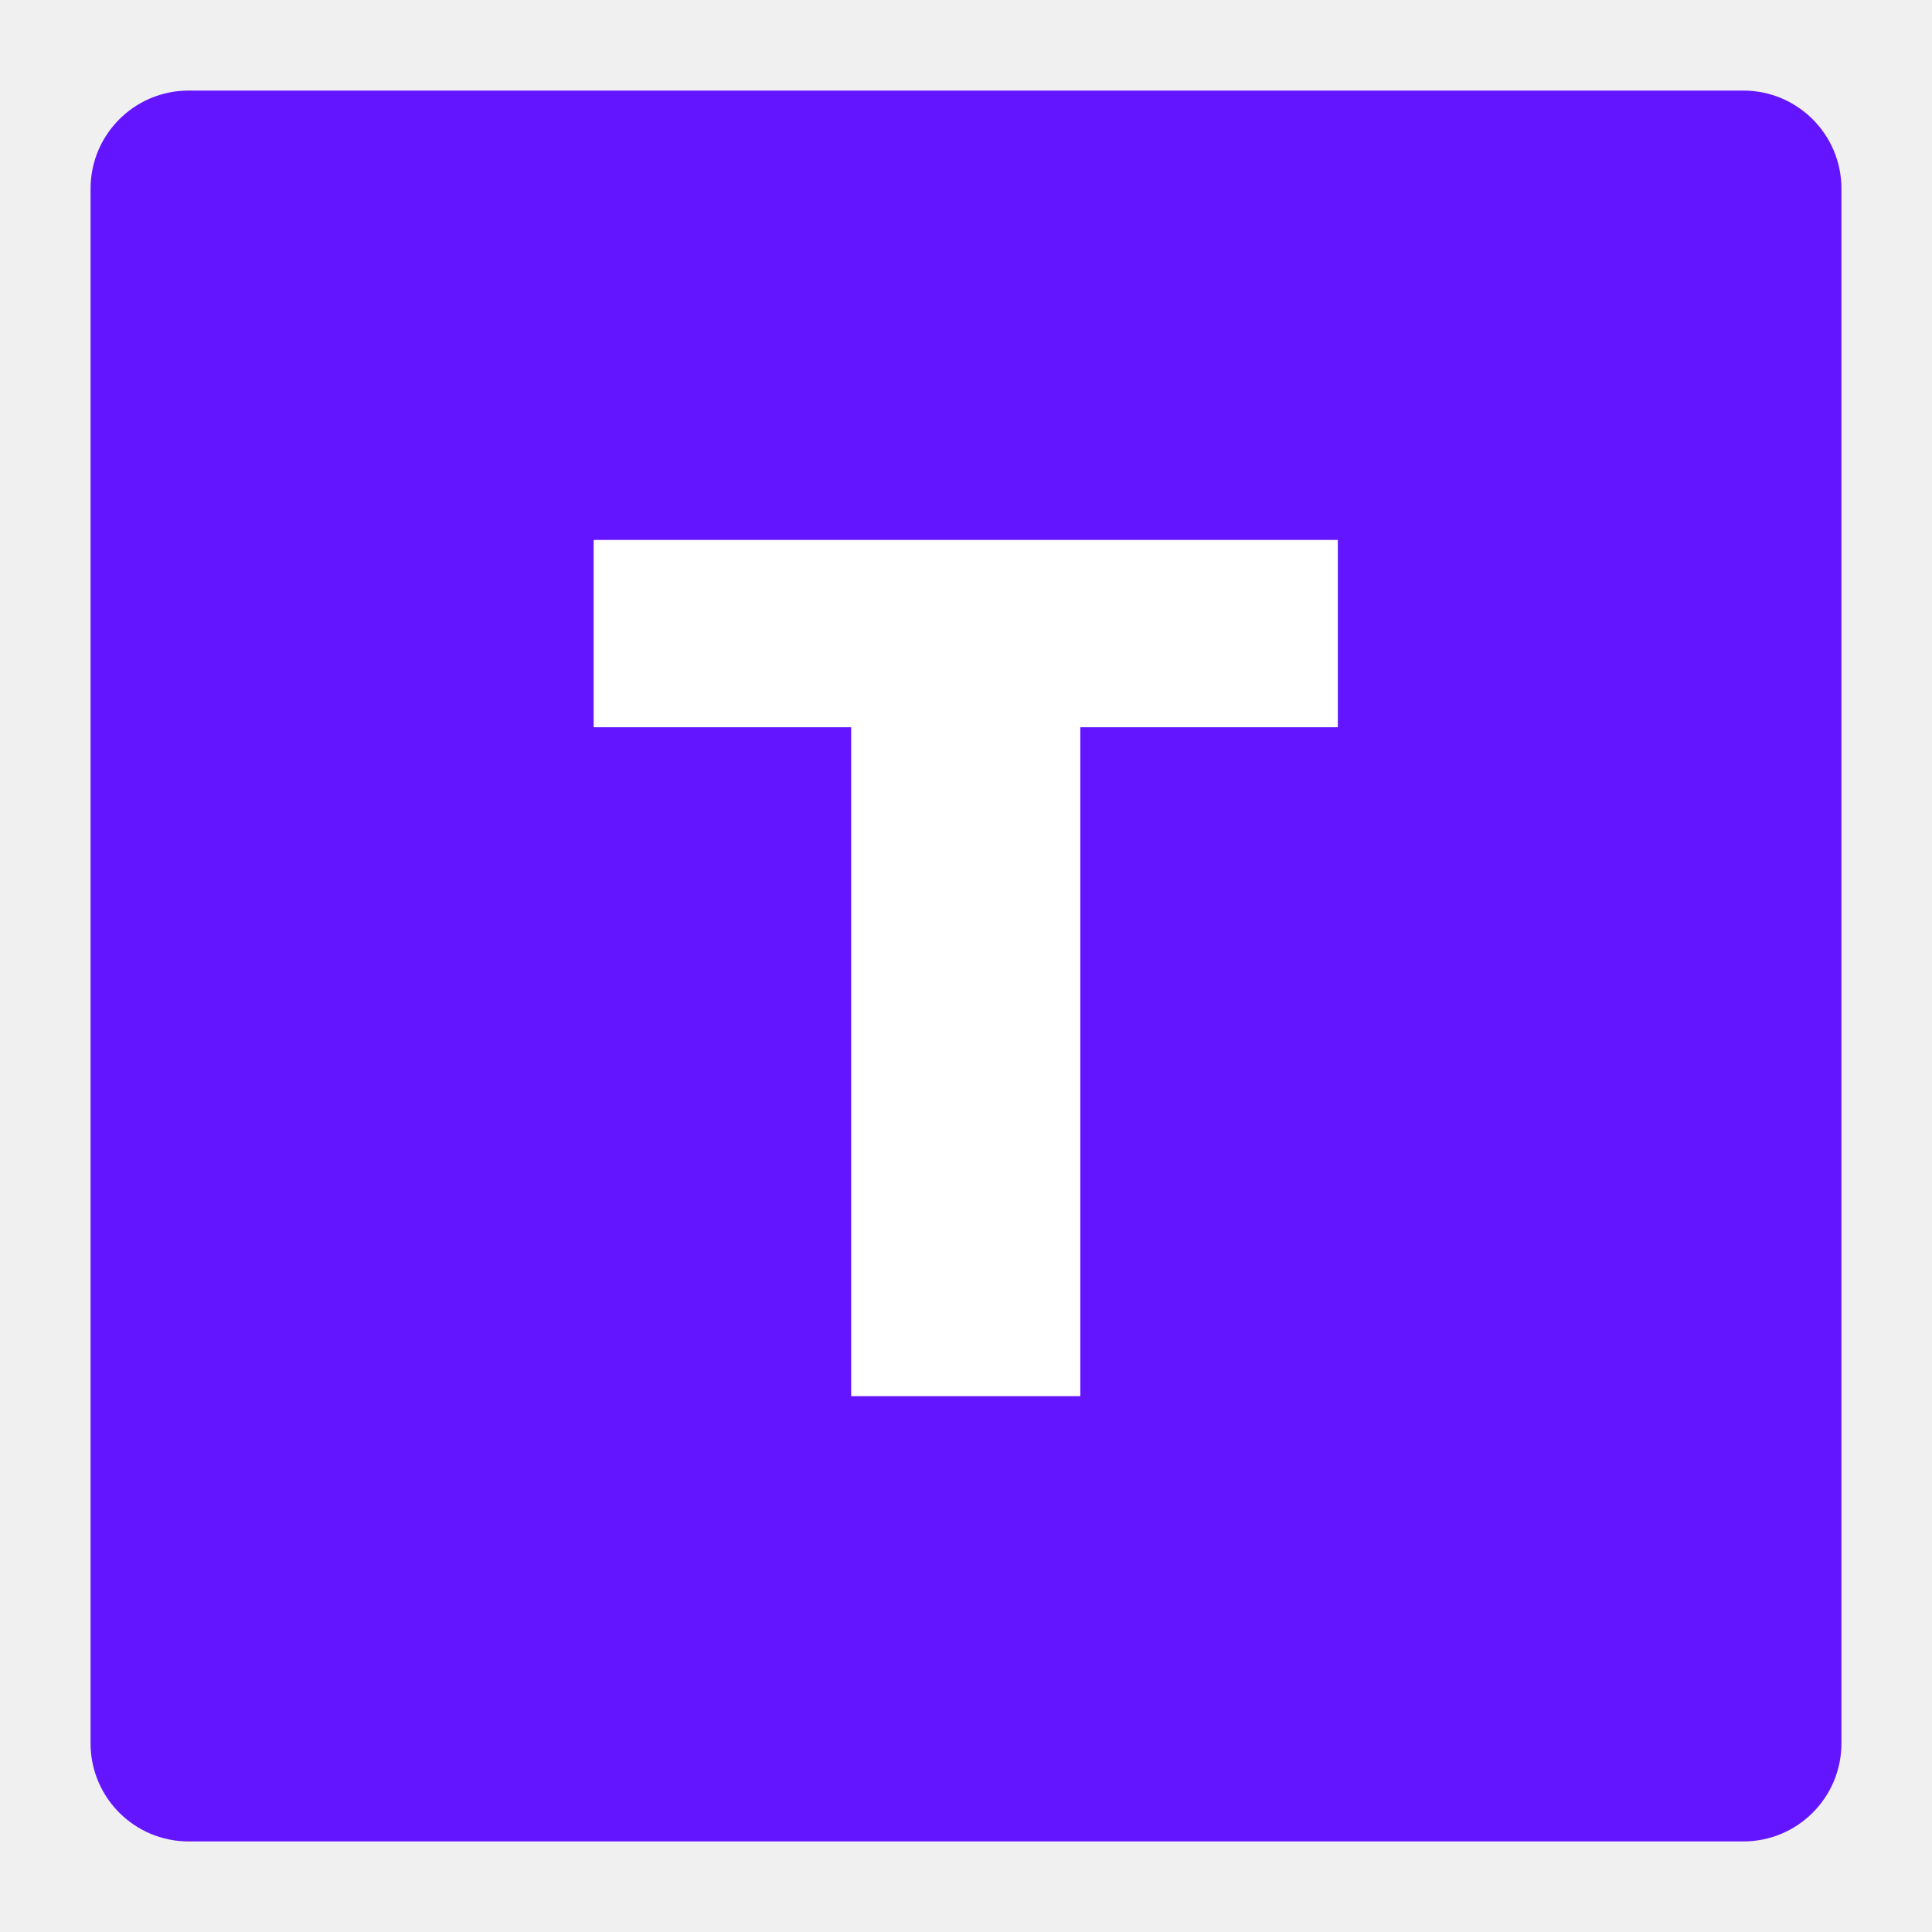
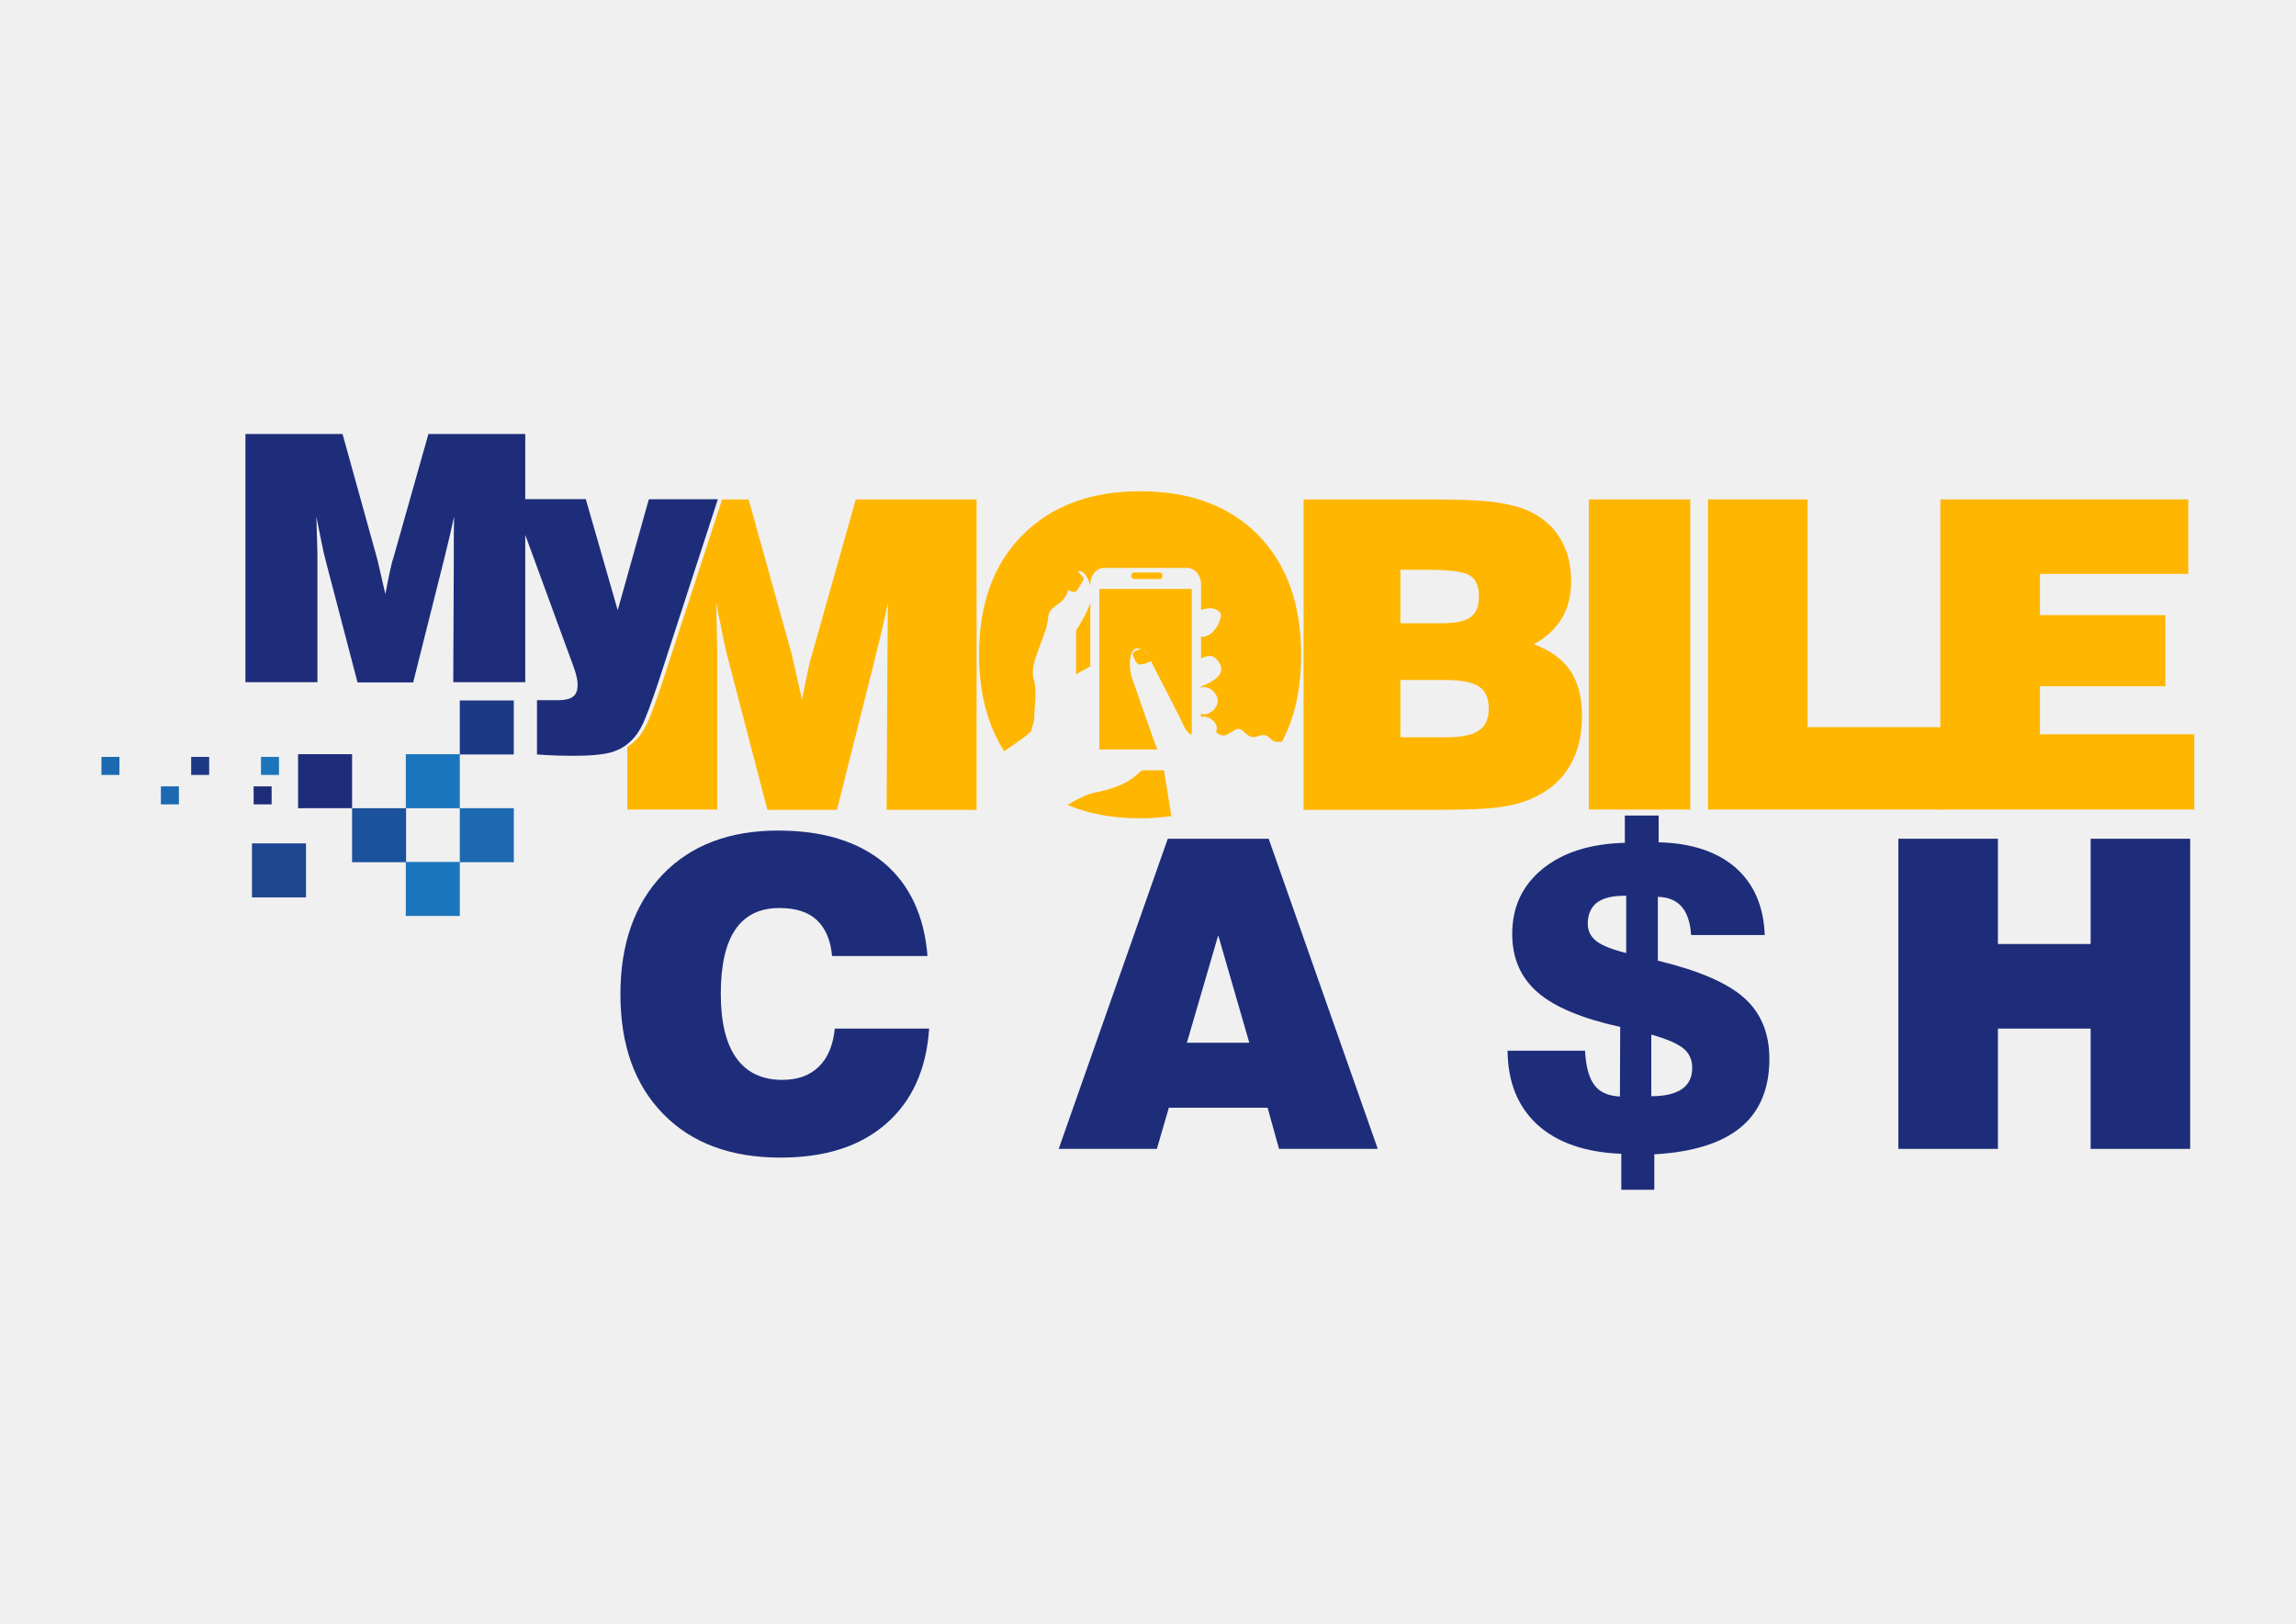
- <svg xmlns="http://www.w3.org/2000/svg" width="256" height="256" viewBox="0 0 256 256" fill="none">
-   <rect x="12" y="12" width="232" height="232" rx="13" fill="#6415FF" />
-   <path d="M78.661 96.364H112.786V185H143.144V96.364H177.269V71.546H78.661V96.364Z" fill="white" />
+ <svg xmlns="http://www.w3.org/2000/svg" version="1.1" id="Layer_1" x="0px" y="0px" viewBox="0 0 841.9 595.3" style="enable-background:new 0 0 841.9 595.3;" xml:space="preserve">
+   <style type="text/css">
+ 	.st0{fill:#FFB600;}
+ 	.st1{fill:#1E2D7A;}
+ 	.st2{fill:#1D3985;}
+ 	.st3{fill:#1B75BC;}
+ 	.st4{fill:#1C69B1;}
+ 	.st5{fill:#1C519B;}
+ 	.st6{fill:#1D4590;}
+ 	.st7{fill:#FFFFFF;}
+ </style>
+   <g>
+     <rect x="168.6" y="256.8" class="st2" width="19.8" height="19.8" />
+     <rect x="148.8" y="276.5" class="st3" width="19.8" height="19.8" />
+     <rect x="109.3" y="276.5" class="st1" width="19.8" height="19.8" />
+     <rect x="168.6" y="296.3" class="st4" width="19.8" height="19.8" />
+     <rect x="129.1" y="296.3" class="st5" width="19.8" height="19.8" />
+     <rect x="148.8" y="316" class="st3" width="19.8" height="19.8" />
+     <rect x="92.4" y="309.2" class="st6" width="19.8" height="19.8" />
+     <rect x="95.7" y="277.5" class="st3" width="6.6" height="6.6" />
+     <rect x="93" y="288.3" class="st1" width="6.6" height="6.6" />
+     <rect x="59" y="288.3" class="st4" width="6.6" height="6.6" />
+     <rect x="70.1" y="277.5" class="st2" width="6.6" height="6.6" />
+     <rect x="37.2" y="277.5" class="st4" width="6.6" height="6.6" />
+     <path class="st0" d="M313.8,183.1l-16.1,57c-0.5,1.4-1,3.6-1.6,6.4c-0.6,2.9-1.3,6.2-2,10c-1.1-4.8-2-8.6-2.6-11.4   c-0.6-2.8-1-4.5-1.2-5.3l-15.8-56.7h-9.7L243,249.8c-2.5,7.5-4.4,12.6-5.7,15.4c-1.3,2.8-2.8,4.9-4.3,6.3c-0.9,0.9-1.9,1.7-3,2.4   v22.9h33V242c0-2.1,0-4.9-0.1-8.4c-0.1-3.5-0.2-7.7-0.3-12.6c1.1,5.4,2,9.8,2.6,13c0.7,3.2,1.3,6,2,8.5l14.2,54.4h25.5l14-55.7   l0.2-1c1.8-7,3.3-13.4,4.5-19.2c-0.1,3.4-0.1,6.8-0.1,10c0,3.2-0.1,6.5-0.1,9.9l-0.3,56h33V183.1H313.8z" />
+     <path class="st0" d="M399.8,221v23.3c-2.7,1.4-5.2,2.9-5.2,2.9v-16.1C394.6,231.1,398.3,225.6,399.8,221z" />
+     <path class="st0" d="M415.9,212.3c-0.6,0-1.1-0.5-1.1-1.2c0-0.7,0.5-1.2,1.1-1.2h9.4c0.6,0,1,0.5,1,1.2c0,0.6-0.5,1.2-1,1.2H415.9z   " />
+     <path class="st0" d="M426.8,282.4c0.7,4.3,2.1,12.8,2.7,16.8c-3.6,0.5-7.4,0.8-11.4,0.8c-10.1,0-18.9-1.6-26.7-4.9   c3.6-2.1,7.3-4,10-4.5c11.6-2.3,14.4-5.7,17.3-8.2H426.8z" />
+     <path class="st0" d="M403.1,215.9v58.9h21.3c-1-2.6-2-5.2-2.9-7.9c-2.2-6.2-4.3-12.4-6.5-18.6c-1-2.7-1.7-12.3,3.5-10.3   c0,0-0.1,0-0.1,0c-1.2,0.2-2.5,0.7-3.1,1.6c0,0,1,3.8,2.4,4c1.4,0.2,4.4-1.2,4.4-1.2c0.3,0.7,0.6,1.3,0.9,1.9   c3.3,6.4,6.6,12.9,9.9,19.3c0.8,1.6,1.8,4.7,3.6,5.5c0.2,0.1,0.3,0.1,0.5,0.2v-53.4H403.1z M419.3,238.4c-0.2-0.1-0.4-0.2-0.6-0.3   C418.9,238.2,419.1,238.2,419.3,238.4c0.9,0.3,1.5,1.2,2,2.2C420.7,239.6,420,238.8,419.3,238.4z" />
+     <path class="st0" d="M421.2,240.6c-0.5-1-1.2-1.8-2-2.2c-0.2-0.1-0.4-0.2-0.6-0.3c0.2,0,0.4,0.1,0.6,0.2   C420.1,238.7,420.7,239.6,421.2,240.6z" />
+     <path class="st0" d="M477.1,240.1c0,12.3-2.3,22.9-7,31.8c-1.6,0.1-2.9,0.4-4.5-1.3c-2.6-2.6-4.3,0.2-6.9-0.5   c-2.5-0.7-3.4-4.5-6.5-2.1c-1.9,0.9-3.1,2.5-5.3,1.1c-0.3-0.2-0.7-0.4-1-0.7c0.2-0.4,0.3-0.9,0.3-1.4c0-2.4-2.7-4.3-4.9-4.3   c-0.3,0-0.6,0.1-0.9,0.2v-1.3c0.3,0.2,0.8,0.3,1.2,0.3c2.1,0,4.9-2.2,4.9-5c0-2.7-2.7-5-4.9-5c-0.5,0-0.9,0.1-1.2,0.3v-0.5   c0.5-0.2,1-0.4,1.6-0.7c5.4-2.4,7.8-5.4,3.9-9.5c-1.8-2-4.7-0.5-5.5-0.1v-7.9c3.8,0.1,6.3-3.7,7.2-7c0.8-2.7-2.8-3.4-2.8-3.4   c-1.4-0.3-3,0-4.4,0.6v-9.6c0-3.2-2.3-5.9-5.1-5.9h-30.4c-2.8,0-5.1,2.7-5.1,5.9v0.9c-0.4-2.1-1.3-4.1-2.9-5.3   c-0.5-0.4-1.1-0.4-1.6,0c1,0.7,2.2,2.5,2.2,2.5s-2.3,4-2.9,4.6c-0.6,0.6-1.8,0-1.8,0l-1.1-0.5c-0.6,1.6-0.4,1.3-0.6,1.6   c-2.1,4.5-6.5,3.9-6.8,8.8c-0.4,6.1-6.9,16.4-5.4,21.7c1.5,4.9,0.4,10.2,0.3,15.3c0,1.4-1.1,3.4-1,4.3c-1.3,1.5-6,4.7-10,7.4   c-6.1-9.6-9.2-21.4-9.2-35.4c0-18.5,5.3-33.2,15.9-43.8c10.6-10.7,25-16.1,43.3-16.1c18.2,0,32.6,5.4,43.2,16.1   C471.9,207,477.1,221.6,477.1,240.1z" />
+     <path class="st0" d="M478,296.9V183.1h46.6c10,0,17.3,0.3,21.9,0.8c4.6,0.5,8.5,1.4,11.8,2.5c5.8,2.2,10.2,5.5,13.2,10.1   c3.1,4.6,4.6,10.1,4.6,16.7c0,5.1-1.1,9.6-3.4,13.5c-2.3,3.8-5.7,7-10.3,9.5c6,2.2,10.5,5.4,13.4,9.7c2.9,4.3,4.3,9.9,4.3,16.8   c0,6.7-1.4,12.6-4.2,17.6c-2.8,5-6.9,8.8-12.2,11.5c-3.6,1.9-7.7,3.2-12.4,3.9c-4.6,0.8-12.3,1.2-23,1.2H478z M513.4,228.5h15.1   c5,0,8.6-0.7,10.7-2.2c2.1-1.5,3.1-4,3.1-7.6c0-3.8-1.1-6.3-3.3-7.7c-2.2-1.4-7.3-2.1-15.4-2.1h-10.1V228.5z M513.4,270.3h16.9   c5.6,0,9.6-0.8,12-2.5c2.4-1.6,3.6-4.3,3.6-8.1c0-3.8-1.2-6.4-3.6-8c-2.4-1.6-6.5-2.4-12.2-2.4h-16.6V270.3z" />
+     <path class="st0" d="M582.6,296.9V183.1h37.2v113.7H582.6z" />
+     <path class="st0" d="M626.3,296.9V183.1h36.5v83.5h49.6v30.2H626.3z" />
+     <path class="st0" d="M711.5,296.9V183.1h90.9v27.3H748v15.1h46v26.1h-46v17.6h56.6v27.6H711.5z" />
+     <path class="st1" d="M306.1,377.1h34.6c-1,15-6.3,26.6-15.8,34.9c-9.5,8.3-22.4,12.4-38.7,12.4c-18.2,0-32.6-5.3-43-16   c-10.5-10.7-15.7-25.3-15.7-43.9c0-18.5,5.2-33.1,15.5-43.9c10.3-10.7,24.4-16.1,42.3-16.1c16.5,0,29.4,4,38.9,11.9   c9.4,8,14.7,19.3,15.9,34.1h-35c-0.5-5.8-2.4-10.2-5.6-13.2c-3.2-3-7.8-4.4-13.7-4.4c-7.2,0-12.5,2.6-16.1,7.8   c-3.6,5.2-5.4,13.1-5.4,23.7c0,10.3,1.9,18.2,5.7,23.5c3.8,5.3,9.4,8,16.8,8c5.7,0,10.2-1.6,13.5-4.9   C303.6,387.8,305.5,383.1,306.1,377.1z" />
+     <path class="st1" d="M388.2,421.2l40-113.7h37l40,113.7H469l-4.2-15.1h-36.2l-4.4,15.1H388.2z M435.2,382.3h22.9l-11.4-39.4   L435.2,382.3z" />
+     <path class="st1" d="M594.5,436.1V423c-13.2-0.5-23.5-4.1-30.7-10.6c-7.2-6.6-10.9-15.6-11-27.2h28.4c0.3,5.9,1.5,10.1,3.5,12.7   c2,2.6,5.1,3.9,9.3,4.1l0.1-25.5c-14-3.1-24.1-7.3-30.3-12.7c-6.2-5.4-9.3-12.5-9.3-21.4c0-9.9,3.7-17.8,11.2-23.9   c7.4-6,17.5-9.2,30.1-9.5v-10h12.4v9.8c12,0.3,21.4,3.4,28.2,9.3c6.7,5.9,10.3,14.1,10.7,24.7h-27c-0.3-4.5-1.4-8-3.4-10.3   c-2-2.4-5-3.6-8.8-3.7v23.4c14.9,3.6,25.4,8.1,31.6,13.6c6.2,5.5,9.3,13,9.3,22.4c0,10.9-3.5,19.3-10.5,25.1   c-7,5.8-17.6,9.1-31.7,9.9v13H594.5z M596.3,349.4v-21h-0.6c-4.5,0-7.8,0.8-10.1,2.5c-2.2,1.7-3.4,4.3-3.4,7.7c0,2.6,1,4.7,3.1,6.4   C587.5,346.7,591.1,348.1,596.3,349.4z M605.5,401.9c4.9,0,8.7-0.9,11.2-2.6c2.5-1.7,3.8-4.3,3.8-7.8c0-3-1.1-5.4-3.2-7.1   c-2.2-1.8-6.1-3.5-11.8-5.1V401.9z" />
+     <path class="st1" d="M696.1,421.2V307.5h36.5v38.6h34v-38.6h36.5v113.7h-36.5v-44.1h-34v44.1H696.1z" />
+     <g>
+       <path class="st1" d="M238.1,183l0,0.1h25.1l0-0.1H238.1z" />
+       <path class="st1" d="M263.2,183.1l-21.7,66.7c-2.5,7.5-4.4,12.6-5.7,15.4c-1.3,2.8-2.8,4.9-4.3,6.3c-0.9,0.9-1.9,1.7-3,2.4    c-1.3,0.8-2.7,1.4-4.3,1.9c-2.8,0.8-7.5,1.3-13.8,1.3c-1.9,0-3.9-0.1-6.2-0.1c-2.3-0.1-4.7-0.2-7.3-0.4v-19.9h7.6    c2.6,0,4.5-0.4,5.6-1.3c1.2-0.9,1.7-2.3,1.7-4.4c0-0.9-0.1-1.8-0.4-2.9c-0.2-1.1-0.6-2.3-1.1-3.7l-17.7-48.3v54h-26.4l0.2-44.8    c0-2.7,0-5.4,0-7.9c0-2.6,0.1-5.2,0.1-8c-1,4.7-2.2,9.8-3.6,15.4l-0.2,0.8l-11.2,44.6h-20.4l-11.4-43.6c-0.5-2-1.1-4.2-1.6-6.8    c-0.5-2.6-1.2-6-2.1-10.4c0.1,3.9,0.2,7.3,0.3,10.1c0.1,2.8,0.1,5,0.1,6.7v43.9H90v-91h35.6l12.6,45.4c0.2,0.6,0.5,2,1,4.2    c0.5,2.2,1.2,5.2,2.1,9.1c0.6-3.1,1.1-5.7,1.6-8c0.5-2.3,0.9-4,1.3-5.1l12.9-45.6h35.5V183h22.2l11.7,40.7l1.8-6.4l9.6-34.2H263.2    z" />
+     </g>
+   </g>
</svg>
